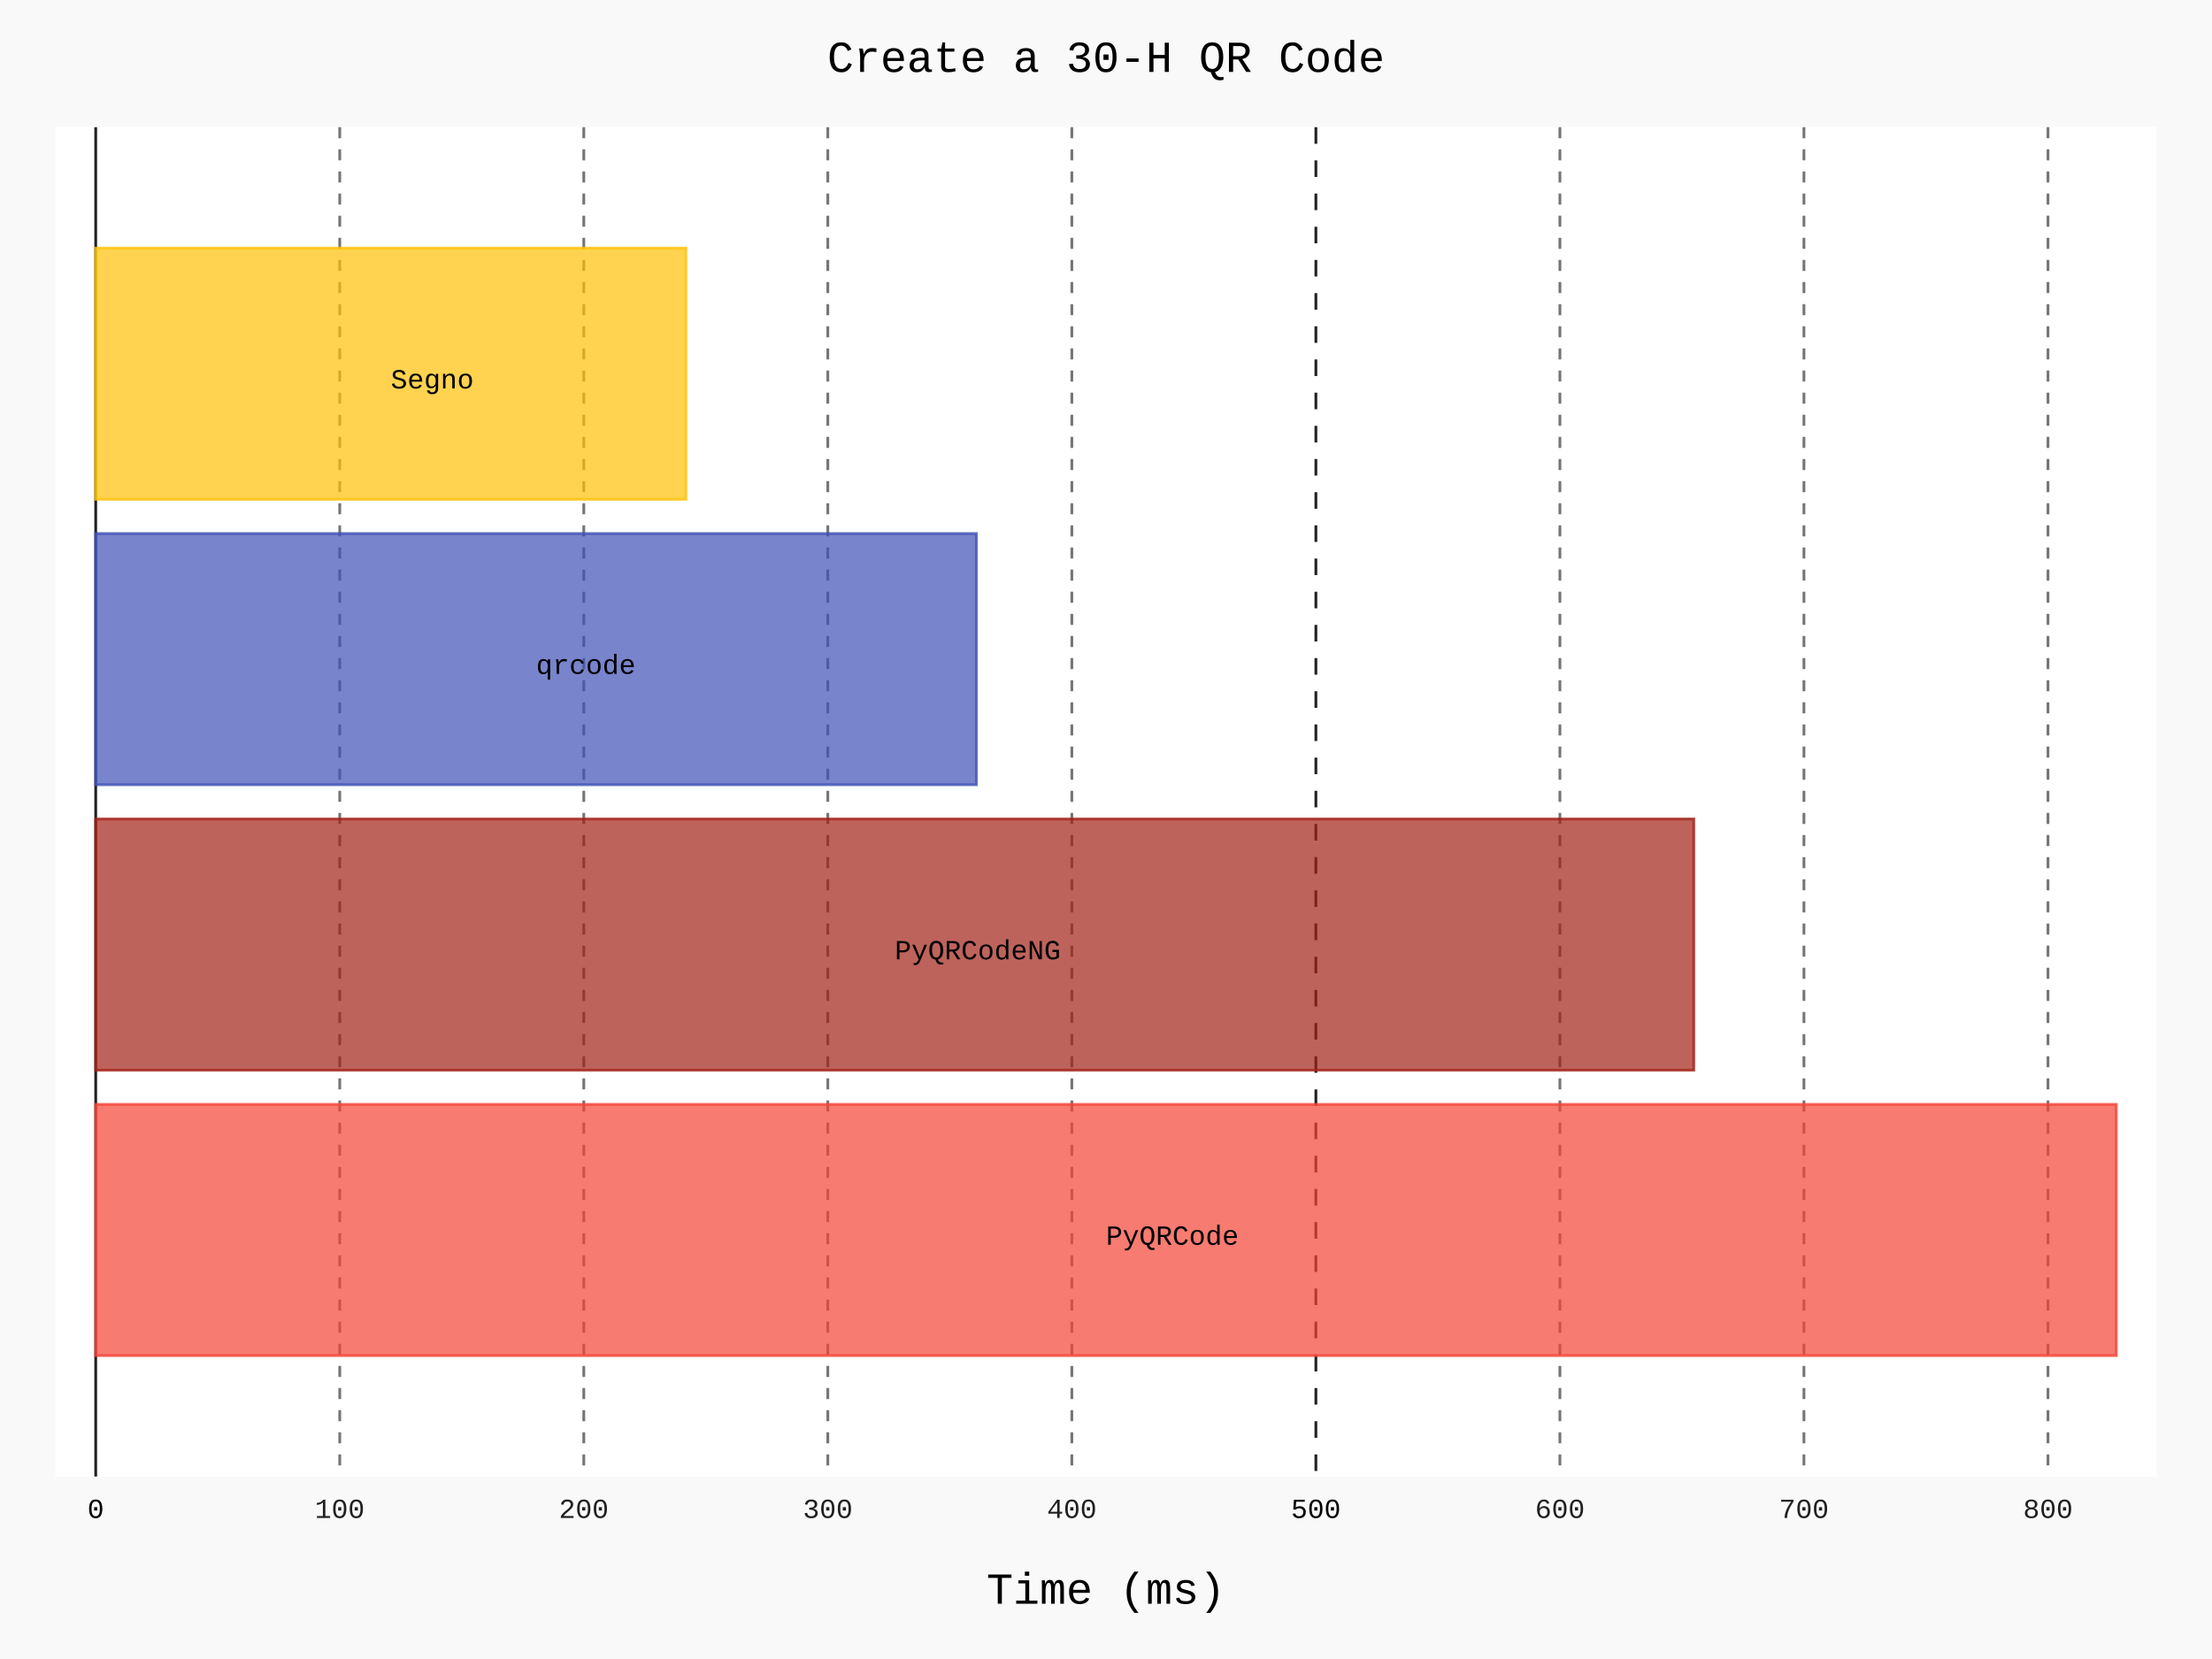
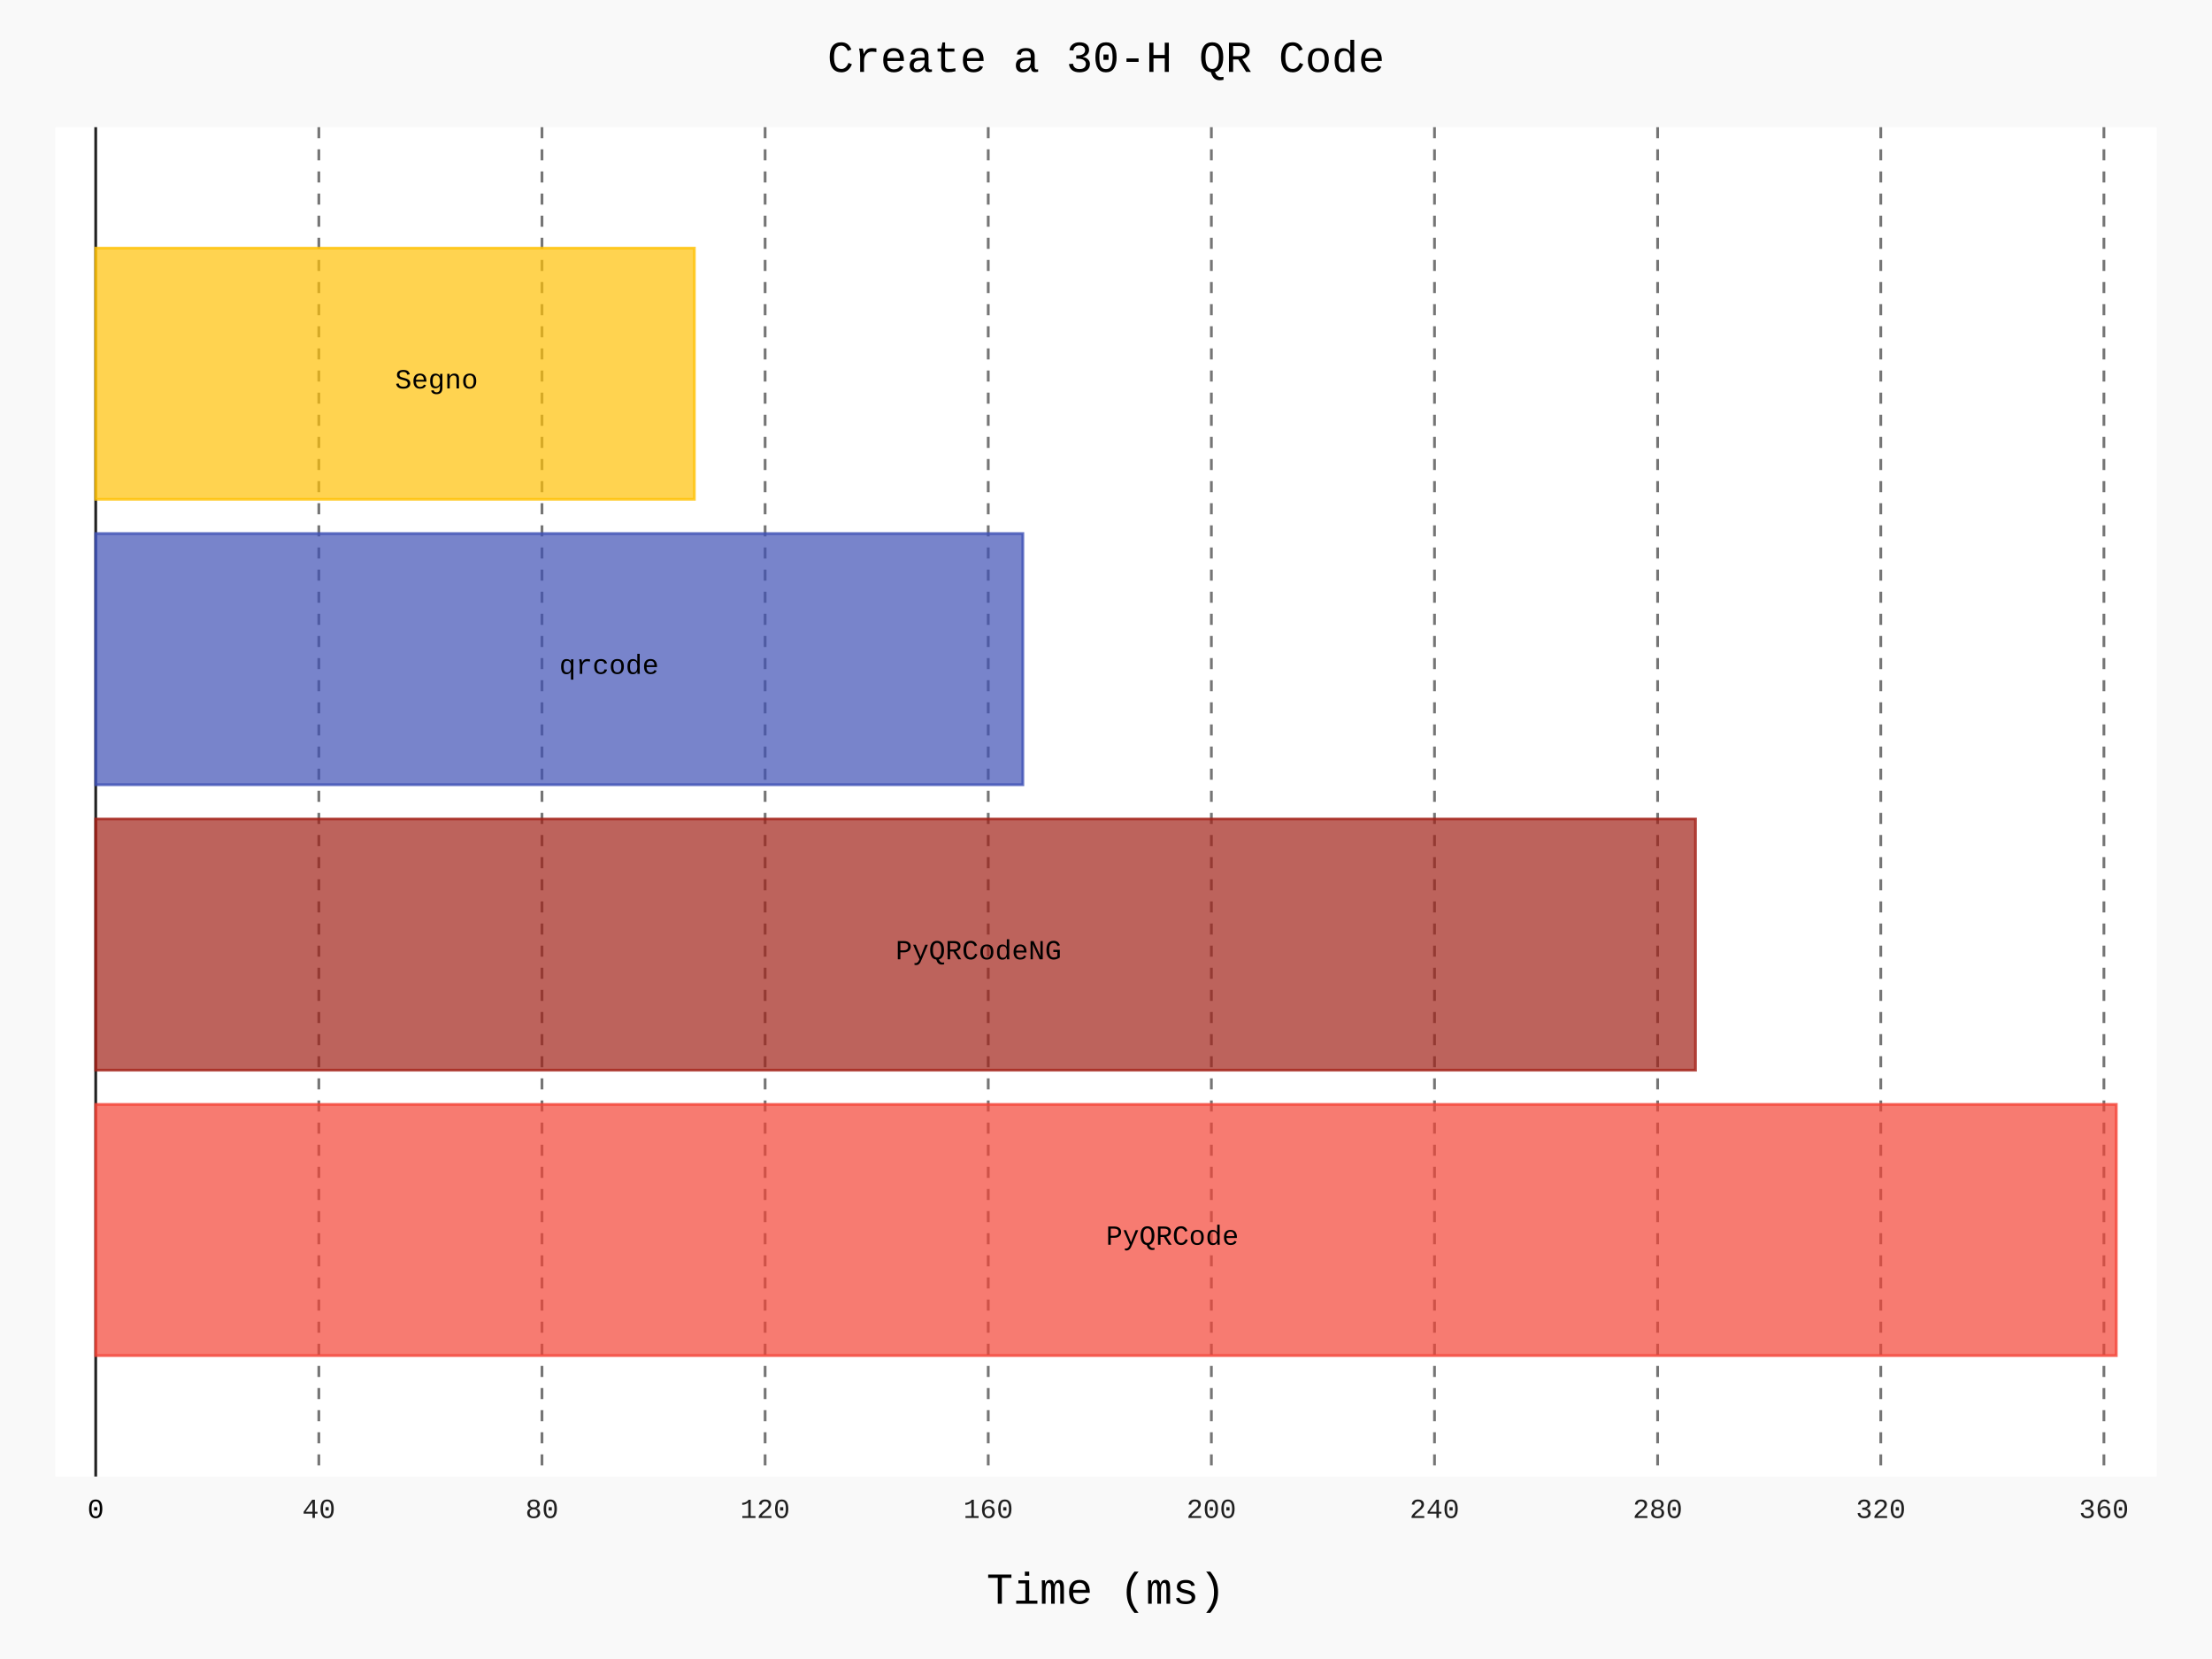
- <svg xmlns="http://www.w3.org/2000/svg" class="pygal-chart" id="chart-fa2bb6d2-06f2-4d65-8907-51d254129996" viewBox="0 0 800 600">
+ <svg xmlns="http://www.w3.org/2000/svg" class="pygal-chart" id="chart-1c617c74-e206-42e2-a83f-58dea9928c3a" viewBox="0 0 800 600">
  <defs>
-     <style type="text/css">#chart-fa2bb6d2-06f2-4d65-8907-51d254129996{-webkit-user-select:none;-webkit-font-smoothing:antialiased;font-family:Consolas,"Liberation Mono",Menlo,Courier,monospace}#chart-fa2bb6d2-06f2-4d65-8907-51d254129996 .title{font-family:Consolas,"Liberation Mono",Menlo,Courier,monospace;font-size:16px}#chart-fa2bb6d2-06f2-4d65-8907-51d254129996 .legends .legend text{font-family:Consolas,"Liberation Mono",Menlo,Courier,monospace;font-size:14px}#chart-fa2bb6d2-06f2-4d65-8907-51d254129996 .axis text{font-family:Consolas,"Liberation Mono",Menlo,Courier,monospace;font-size:10px}#chart-fa2bb6d2-06f2-4d65-8907-51d254129996 .axis text.major{font-family:Consolas,"Liberation Mono",Menlo,Courier,monospace;font-size:10px}#chart-fa2bb6d2-06f2-4d65-8907-51d254129996 .text-overlay text.value{font-family:Consolas,"Liberation Mono",Menlo,Courier,monospace;font-size:16px}#chart-fa2bb6d2-06f2-4d65-8907-51d254129996 .text-overlay text.label{font-family:Consolas,"Liberation Mono",Menlo,Courier,monospace;font-size:10px}#chart-fa2bb6d2-06f2-4d65-8907-51d254129996 .tooltip{font-family:Consolas,"Liberation Mono",Menlo,Courier,monospace;font-size:14px}#chart-fa2bb6d2-06f2-4d65-8907-51d254129996 text.no_data{font-family:Consolas,"Liberation Mono",Menlo,Courier,monospace;font-size:64px}
- #chart-fa2bb6d2-06f2-4d65-8907-51d254129996{background-color:rgba(249,249,249,1)}#chart-fa2bb6d2-06f2-4d65-8907-51d254129996 path,#chart-fa2bb6d2-06f2-4d65-8907-51d254129996 line,#chart-fa2bb6d2-06f2-4d65-8907-51d254129996 rect,#chart-fa2bb6d2-06f2-4d65-8907-51d254129996 circle{-webkit-transition:150ms;-moz-transition:150ms;transition:150ms}#chart-fa2bb6d2-06f2-4d65-8907-51d254129996 .graph &gt; .background{fill:rgba(249,249,249,1)}#chart-fa2bb6d2-06f2-4d65-8907-51d254129996 .plot &gt; .background{fill:rgba(255,255,255,1)}#chart-fa2bb6d2-06f2-4d65-8907-51d254129996 .graph{fill:rgba(0,0,0,.87)}#chart-fa2bb6d2-06f2-4d65-8907-51d254129996 text.no_data{fill:rgba(0,0,0,1)}#chart-fa2bb6d2-06f2-4d65-8907-51d254129996 .title{fill:rgba(0,0,0,1)}#chart-fa2bb6d2-06f2-4d65-8907-51d254129996 .legends .legend text{fill:rgba(0,0,0,.87)}#chart-fa2bb6d2-06f2-4d65-8907-51d254129996 .legends .legend:hover text{fill:rgba(0,0,0,1)}#chart-fa2bb6d2-06f2-4d65-8907-51d254129996 .axis .line{stroke:rgba(0,0,0,1)}#chart-fa2bb6d2-06f2-4d65-8907-51d254129996 .axis .guide.line{stroke:rgba(0,0,0,.54)}#chart-fa2bb6d2-06f2-4d65-8907-51d254129996 .axis .major.line{stroke:rgba(0,0,0,.87)}#chart-fa2bb6d2-06f2-4d65-8907-51d254129996 .axis text.major{fill:rgba(0,0,0,1)}#chart-fa2bb6d2-06f2-4d65-8907-51d254129996 .axis.y .guides:hover .guide.line,#chart-fa2bb6d2-06f2-4d65-8907-51d254129996 .line-graph .axis.x .guides:hover .guide.line,#chart-fa2bb6d2-06f2-4d65-8907-51d254129996 .stackedline-graph .axis.x .guides:hover .guide.line,#chart-fa2bb6d2-06f2-4d65-8907-51d254129996 .xy-graph .axis.x .guides:hover .guide.line{stroke:rgba(0,0,0,1)}#chart-fa2bb6d2-06f2-4d65-8907-51d254129996 .axis .guides:hover text{fill:rgba(0,0,0,1)}#chart-fa2bb6d2-06f2-4d65-8907-51d254129996 .reactive{fill-opacity:.7;stroke-opacity:.8}#chart-fa2bb6d2-06f2-4d65-8907-51d254129996 .ci{stroke:rgba(0,0,0,.87)}#chart-fa2bb6d2-06f2-4d65-8907-51d254129996 .reactive.active,#chart-fa2bb6d2-06f2-4d65-8907-51d254129996 .active .reactive{fill-opacity:.8;stroke-opacity:.9;stroke-width:4}#chart-fa2bb6d2-06f2-4d65-8907-51d254129996 .ci .reactive.active{stroke-width:1.5}#chart-fa2bb6d2-06f2-4d65-8907-51d254129996 .series text{fill:rgba(0,0,0,1)}#chart-fa2bb6d2-06f2-4d65-8907-51d254129996 .tooltip rect{fill:rgba(255,255,255,1);stroke:rgba(0,0,0,1);-webkit-transition:opacity 150ms;-moz-transition:opacity 150ms;transition:opacity 150ms}#chart-fa2bb6d2-06f2-4d65-8907-51d254129996 .tooltip .label{fill:rgba(0,0,0,.87)}#chart-fa2bb6d2-06f2-4d65-8907-51d254129996 .tooltip .label{fill:rgba(0,0,0,.87)}#chart-fa2bb6d2-06f2-4d65-8907-51d254129996 .tooltip .legend{font-size:.8em;fill:rgba(0,0,0,.54)}#chart-fa2bb6d2-06f2-4d65-8907-51d254129996 .tooltip .x_label{font-size:.6em;fill:rgba(0,0,0,1)}#chart-fa2bb6d2-06f2-4d65-8907-51d254129996 .tooltip .xlink{font-size:.5em;text-decoration:underline}#chart-fa2bb6d2-06f2-4d65-8907-51d254129996 .tooltip .value{font-size:1.5em}#chart-fa2bb6d2-06f2-4d65-8907-51d254129996 .bound{font-size:.5em}#chart-fa2bb6d2-06f2-4d65-8907-51d254129996 .max-value{font-size:.75em;fill:rgba(0,0,0,.54)}#chart-fa2bb6d2-06f2-4d65-8907-51d254129996 .map-element{fill:rgba(255,255,255,1);stroke:rgba(0,0,0,.54) !important}#chart-fa2bb6d2-06f2-4d65-8907-51d254129996 .map-element .reactive{fill-opacity:inherit;stroke-opacity:inherit}#chart-fa2bb6d2-06f2-4d65-8907-51d254129996 .color-0,#chart-fa2bb6d2-06f2-4d65-8907-51d254129996 .color-0 a:visited{stroke:#F44336;fill:#F44336}#chart-fa2bb6d2-06f2-4d65-8907-51d254129996 .color-1,#chart-fa2bb6d2-06f2-4d65-8907-51d254129996 .color-1 a:visited{stroke:#3F51B5;fill:#3F51B5}#chart-fa2bb6d2-06f2-4d65-8907-51d254129996 .color-2,#chart-fa2bb6d2-06f2-4d65-8907-51d254129996 .color-2 a:visited{stroke:#009688;fill:#009688}#chart-fa2bb6d2-06f2-4d65-8907-51d254129996 .color-3,#chart-fa2bb6d2-06f2-4d65-8907-51d254129996 .color-3 a:visited{stroke:#FFC107;fill:#FFC107}#chart-fa2bb6d2-06f2-4d65-8907-51d254129996 .text-overlay .color-0 text{fill:black}#chart-fa2bb6d2-06f2-4d65-8907-51d254129996 .text-overlay .color-1 text{fill:black}#chart-fa2bb6d2-06f2-4d65-8907-51d254129996 .text-overlay .color-2 text{fill:black}#chart-fa2bb6d2-06f2-4d65-8907-51d254129996 .text-overlay .color-3 text{fill:black}
- #chart-fa2bb6d2-06f2-4d65-8907-51d254129996 text.no_data{text-anchor:middle}#chart-fa2bb6d2-06f2-4d65-8907-51d254129996 .guide.line{fill:none}#chart-fa2bb6d2-06f2-4d65-8907-51d254129996 .centered{text-anchor:middle}#chart-fa2bb6d2-06f2-4d65-8907-51d254129996 .title{text-anchor:middle}#chart-fa2bb6d2-06f2-4d65-8907-51d254129996 .legends .legend text{fill-opacity:1}#chart-fa2bb6d2-06f2-4d65-8907-51d254129996 .axis.x text{text-anchor:middle}#chart-fa2bb6d2-06f2-4d65-8907-51d254129996 .axis.x:not(.web) text[transform]{text-anchor:start}#chart-fa2bb6d2-06f2-4d65-8907-51d254129996 .axis.x:not(.web) text[transform].backwards{text-anchor:end}#chart-fa2bb6d2-06f2-4d65-8907-51d254129996 .axis.y text{text-anchor:end}#chart-fa2bb6d2-06f2-4d65-8907-51d254129996 .axis.y text[transform].backwards{text-anchor:start}#chart-fa2bb6d2-06f2-4d65-8907-51d254129996 .axis.y2 text{text-anchor:start}#chart-fa2bb6d2-06f2-4d65-8907-51d254129996 .axis.y2 text[transform].backwards{text-anchor:end}#chart-fa2bb6d2-06f2-4d65-8907-51d254129996 .axis .guide.line{stroke-dasharray:4,4}#chart-fa2bb6d2-06f2-4d65-8907-51d254129996 .axis .major.guide.line{stroke-dasharray:6,6}#chart-fa2bb6d2-06f2-4d65-8907-51d254129996 .horizontal .axis.y .guide.line,#chart-fa2bb6d2-06f2-4d65-8907-51d254129996 .horizontal .axis.y2 .guide.line,#chart-fa2bb6d2-06f2-4d65-8907-51d254129996 .vertical .axis.x .guide.line{opacity:0}#chart-fa2bb6d2-06f2-4d65-8907-51d254129996 .horizontal .axis.always_show .guide.line,#chart-fa2bb6d2-06f2-4d65-8907-51d254129996 .vertical .axis.always_show .guide.line{opacity:1 !important}#chart-fa2bb6d2-06f2-4d65-8907-51d254129996 .axis.y .guides:hover .guide.line,#chart-fa2bb6d2-06f2-4d65-8907-51d254129996 .axis.y2 .guides:hover .guide.line,#chart-fa2bb6d2-06f2-4d65-8907-51d254129996 .axis.x .guides:hover .guide.line{opacity:1}#chart-fa2bb6d2-06f2-4d65-8907-51d254129996 .axis .guides:hover text{opacity:1}#chart-fa2bb6d2-06f2-4d65-8907-51d254129996 .nofill{fill:none}#chart-fa2bb6d2-06f2-4d65-8907-51d254129996 .subtle-fill{fill-opacity:.2}#chart-fa2bb6d2-06f2-4d65-8907-51d254129996 .dot{stroke-width:1px;fill-opacity:1}#chart-fa2bb6d2-06f2-4d65-8907-51d254129996 .dot.active{stroke-width:5px}#chart-fa2bb6d2-06f2-4d65-8907-51d254129996 .dot.negative{fill:transparent}#chart-fa2bb6d2-06f2-4d65-8907-51d254129996 text,#chart-fa2bb6d2-06f2-4d65-8907-51d254129996 tspan{stroke:none !important}#chart-fa2bb6d2-06f2-4d65-8907-51d254129996 .series text.active{opacity:1}#chart-fa2bb6d2-06f2-4d65-8907-51d254129996 .tooltip rect{fill-opacity:.95;stroke-width:.5}#chart-fa2bb6d2-06f2-4d65-8907-51d254129996 .tooltip text{fill-opacity:1}#chart-fa2bb6d2-06f2-4d65-8907-51d254129996 .showable{visibility:hidden}#chart-fa2bb6d2-06f2-4d65-8907-51d254129996 .showable.shown{visibility:visible}#chart-fa2bb6d2-06f2-4d65-8907-51d254129996 .gauge-background{fill:rgba(229,229,229,1);stroke:none}#chart-fa2bb6d2-06f2-4d65-8907-51d254129996 .bg-lines{stroke:rgba(249,249,249,1);stroke-width:2px}</style>
+     <style type="text/css">#chart-1c617c74-e206-42e2-a83f-58dea9928c3a{-webkit-user-select:none;-webkit-font-smoothing:antialiased;font-family:Consolas,"Liberation Mono",Menlo,Courier,monospace}#chart-1c617c74-e206-42e2-a83f-58dea9928c3a .title{font-family:Consolas,"Liberation Mono",Menlo,Courier,monospace;font-size:16px}#chart-1c617c74-e206-42e2-a83f-58dea9928c3a .legends .legend text{font-family:Consolas,"Liberation Mono",Menlo,Courier,monospace;font-size:14px}#chart-1c617c74-e206-42e2-a83f-58dea9928c3a .axis text{font-family:Consolas,"Liberation Mono",Menlo,Courier,monospace;font-size:10px}#chart-1c617c74-e206-42e2-a83f-58dea9928c3a .axis text.major{font-family:Consolas,"Liberation Mono",Menlo,Courier,monospace;font-size:10px}#chart-1c617c74-e206-42e2-a83f-58dea9928c3a .text-overlay text.value{font-family:Consolas,"Liberation Mono",Menlo,Courier,monospace;font-size:16px}#chart-1c617c74-e206-42e2-a83f-58dea9928c3a .text-overlay text.label{font-family:Consolas,"Liberation Mono",Menlo,Courier,monospace;font-size:10px}#chart-1c617c74-e206-42e2-a83f-58dea9928c3a .tooltip{font-family:Consolas,"Liberation Mono",Menlo,Courier,monospace;font-size:14px}#chart-1c617c74-e206-42e2-a83f-58dea9928c3a text.no_data{font-family:Consolas,"Liberation Mono",Menlo,Courier,monospace;font-size:64px}
+ #chart-1c617c74-e206-42e2-a83f-58dea9928c3a{background-color:rgba(249,249,249,1)}#chart-1c617c74-e206-42e2-a83f-58dea9928c3a path,#chart-1c617c74-e206-42e2-a83f-58dea9928c3a line,#chart-1c617c74-e206-42e2-a83f-58dea9928c3a rect,#chart-1c617c74-e206-42e2-a83f-58dea9928c3a circle{-webkit-transition:150ms;-moz-transition:150ms;transition:150ms}#chart-1c617c74-e206-42e2-a83f-58dea9928c3a .graph &gt; .background{fill:rgba(249,249,249,1)}#chart-1c617c74-e206-42e2-a83f-58dea9928c3a .plot &gt; .background{fill:rgba(255,255,255,1)}#chart-1c617c74-e206-42e2-a83f-58dea9928c3a .graph{fill:rgba(0,0,0,.87)}#chart-1c617c74-e206-42e2-a83f-58dea9928c3a text.no_data{fill:rgba(0,0,0,1)}#chart-1c617c74-e206-42e2-a83f-58dea9928c3a .title{fill:rgba(0,0,0,1)}#chart-1c617c74-e206-42e2-a83f-58dea9928c3a .legends .legend text{fill:rgba(0,0,0,.87)}#chart-1c617c74-e206-42e2-a83f-58dea9928c3a .legends .legend:hover text{fill:rgba(0,0,0,1)}#chart-1c617c74-e206-42e2-a83f-58dea9928c3a .axis .line{stroke:rgba(0,0,0,1)}#chart-1c617c74-e206-42e2-a83f-58dea9928c3a .axis .guide.line{stroke:rgba(0,0,0,.54)}#chart-1c617c74-e206-42e2-a83f-58dea9928c3a .axis .major.line{stroke:rgba(0,0,0,.87)}#chart-1c617c74-e206-42e2-a83f-58dea9928c3a .axis text.major{fill:rgba(0,0,0,1)}#chart-1c617c74-e206-42e2-a83f-58dea9928c3a .axis.y .guides:hover .guide.line,#chart-1c617c74-e206-42e2-a83f-58dea9928c3a .line-graph .axis.x .guides:hover .guide.line,#chart-1c617c74-e206-42e2-a83f-58dea9928c3a .stackedline-graph .axis.x .guides:hover .guide.line,#chart-1c617c74-e206-42e2-a83f-58dea9928c3a .xy-graph .axis.x .guides:hover .guide.line{stroke:rgba(0,0,0,1)}#chart-1c617c74-e206-42e2-a83f-58dea9928c3a .axis .guides:hover text{fill:rgba(0,0,0,1)}#chart-1c617c74-e206-42e2-a83f-58dea9928c3a .reactive{fill-opacity:.7;stroke-opacity:.8}#chart-1c617c74-e206-42e2-a83f-58dea9928c3a .ci{stroke:rgba(0,0,0,.87)}#chart-1c617c74-e206-42e2-a83f-58dea9928c3a .reactive.active,#chart-1c617c74-e206-42e2-a83f-58dea9928c3a .active .reactive{fill-opacity:.8;stroke-opacity:.9;stroke-width:4}#chart-1c617c74-e206-42e2-a83f-58dea9928c3a .ci .reactive.active{stroke-width:1.5}#chart-1c617c74-e206-42e2-a83f-58dea9928c3a .series text{fill:rgba(0,0,0,1)}#chart-1c617c74-e206-42e2-a83f-58dea9928c3a .tooltip rect{fill:rgba(255,255,255,1);stroke:rgba(0,0,0,1);-webkit-transition:opacity 150ms;-moz-transition:opacity 150ms;transition:opacity 150ms}#chart-1c617c74-e206-42e2-a83f-58dea9928c3a .tooltip .label{fill:rgba(0,0,0,.87)}#chart-1c617c74-e206-42e2-a83f-58dea9928c3a .tooltip .label{fill:rgba(0,0,0,.87)}#chart-1c617c74-e206-42e2-a83f-58dea9928c3a .tooltip .legend{font-size:.8em;fill:rgba(0,0,0,.54)}#chart-1c617c74-e206-42e2-a83f-58dea9928c3a .tooltip .x_label{font-size:.6em;fill:rgba(0,0,0,1)}#chart-1c617c74-e206-42e2-a83f-58dea9928c3a .tooltip .xlink{font-size:.5em;text-decoration:underline}#chart-1c617c74-e206-42e2-a83f-58dea9928c3a .tooltip .value{font-size:1.5em}#chart-1c617c74-e206-42e2-a83f-58dea9928c3a .bound{font-size:.5em}#chart-1c617c74-e206-42e2-a83f-58dea9928c3a .max-value{font-size:.75em;fill:rgba(0,0,0,.54)}#chart-1c617c74-e206-42e2-a83f-58dea9928c3a .map-element{fill:rgba(255,255,255,1);stroke:rgba(0,0,0,.54) !important}#chart-1c617c74-e206-42e2-a83f-58dea9928c3a .map-element .reactive{fill-opacity:inherit;stroke-opacity:inherit}#chart-1c617c74-e206-42e2-a83f-58dea9928c3a .color-0,#chart-1c617c74-e206-42e2-a83f-58dea9928c3a .color-0 a:visited{stroke:#F44336;fill:#F44336}#chart-1c617c74-e206-42e2-a83f-58dea9928c3a .color-1,#chart-1c617c74-e206-42e2-a83f-58dea9928c3a .color-1 a:visited{stroke:#3F51B5;fill:#3F51B5}#chart-1c617c74-e206-42e2-a83f-58dea9928c3a .color-2,#chart-1c617c74-e206-42e2-a83f-58dea9928c3a .color-2 a:visited{stroke:#009688;fill:#009688}#chart-1c617c74-e206-42e2-a83f-58dea9928c3a .color-3,#chart-1c617c74-e206-42e2-a83f-58dea9928c3a .color-3 a:visited{stroke:#FFC107;fill:#FFC107}#chart-1c617c74-e206-42e2-a83f-58dea9928c3a .text-overlay .color-0 text{fill:black}#chart-1c617c74-e206-42e2-a83f-58dea9928c3a .text-overlay .color-1 text{fill:black}#chart-1c617c74-e206-42e2-a83f-58dea9928c3a .text-overlay .color-2 text{fill:black}#chart-1c617c74-e206-42e2-a83f-58dea9928c3a .text-overlay .color-3 text{fill:black}
+ #chart-1c617c74-e206-42e2-a83f-58dea9928c3a text.no_data{text-anchor:middle}#chart-1c617c74-e206-42e2-a83f-58dea9928c3a .guide.line{fill:none}#chart-1c617c74-e206-42e2-a83f-58dea9928c3a .centered{text-anchor:middle}#chart-1c617c74-e206-42e2-a83f-58dea9928c3a .title{text-anchor:middle}#chart-1c617c74-e206-42e2-a83f-58dea9928c3a .legends .legend text{fill-opacity:1}#chart-1c617c74-e206-42e2-a83f-58dea9928c3a .axis.x text{text-anchor:middle}#chart-1c617c74-e206-42e2-a83f-58dea9928c3a .axis.x:not(.web) text[transform]{text-anchor:start}#chart-1c617c74-e206-42e2-a83f-58dea9928c3a .axis.x:not(.web) text[transform].backwards{text-anchor:end}#chart-1c617c74-e206-42e2-a83f-58dea9928c3a .axis.y text{text-anchor:end}#chart-1c617c74-e206-42e2-a83f-58dea9928c3a .axis.y text[transform].backwards{text-anchor:start}#chart-1c617c74-e206-42e2-a83f-58dea9928c3a .axis.y2 text{text-anchor:start}#chart-1c617c74-e206-42e2-a83f-58dea9928c3a .axis.y2 text[transform].backwards{text-anchor:end}#chart-1c617c74-e206-42e2-a83f-58dea9928c3a .axis .guide.line{stroke-dasharray:4,4}#chart-1c617c74-e206-42e2-a83f-58dea9928c3a .axis .major.guide.line{stroke-dasharray:6,6}#chart-1c617c74-e206-42e2-a83f-58dea9928c3a .horizontal .axis.y .guide.line,#chart-1c617c74-e206-42e2-a83f-58dea9928c3a .horizontal .axis.y2 .guide.line,#chart-1c617c74-e206-42e2-a83f-58dea9928c3a .vertical .axis.x .guide.line{opacity:0}#chart-1c617c74-e206-42e2-a83f-58dea9928c3a .horizontal .axis.always_show .guide.line,#chart-1c617c74-e206-42e2-a83f-58dea9928c3a .vertical .axis.always_show .guide.line{opacity:1 !important}#chart-1c617c74-e206-42e2-a83f-58dea9928c3a .axis.y .guides:hover .guide.line,#chart-1c617c74-e206-42e2-a83f-58dea9928c3a .axis.y2 .guides:hover .guide.line,#chart-1c617c74-e206-42e2-a83f-58dea9928c3a .axis.x .guides:hover .guide.line{opacity:1}#chart-1c617c74-e206-42e2-a83f-58dea9928c3a .axis .guides:hover text{opacity:1}#chart-1c617c74-e206-42e2-a83f-58dea9928c3a .nofill{fill:none}#chart-1c617c74-e206-42e2-a83f-58dea9928c3a .subtle-fill{fill-opacity:.2}#chart-1c617c74-e206-42e2-a83f-58dea9928c3a .dot{stroke-width:1px;fill-opacity:1}#chart-1c617c74-e206-42e2-a83f-58dea9928c3a .dot.active{stroke-width:5px}#chart-1c617c74-e206-42e2-a83f-58dea9928c3a .dot.negative{fill:transparent}#chart-1c617c74-e206-42e2-a83f-58dea9928c3a text,#chart-1c617c74-e206-42e2-a83f-58dea9928c3a tspan{stroke:none !important}#chart-1c617c74-e206-42e2-a83f-58dea9928c3a .series text.active{opacity:1}#chart-1c617c74-e206-42e2-a83f-58dea9928c3a .tooltip rect{fill-opacity:.95;stroke-width:.5}#chart-1c617c74-e206-42e2-a83f-58dea9928c3a .tooltip text{fill-opacity:1}#chart-1c617c74-e206-42e2-a83f-58dea9928c3a .showable{visibility:hidden}#chart-1c617c74-e206-42e2-a83f-58dea9928c3a .showable.shown{visibility:visible}#chart-1c617c74-e206-42e2-a83f-58dea9928c3a .gauge-background{fill:rgba(229,229,229,1);stroke:none}#chart-1c617c74-e206-42e2-a83f-58dea9928c3a .bg-lines{stroke:rgba(249,249,249,1);stroke-width:2px}</style>
  </defs>
  <g class="graph horizontalbar-graph horizontal">
    <rect class="background" height="600" width="800" x="0" y="0" />
    <g class="plot" transform="translate(20, 46)">
      <rect class="background" height="488" width="760" x="0" y="0" />
      <g class="axis x always_show">
        <g class="guides">
          <path class="axis major line" d="M14.615 0 v488" />
          <text class="major" x="14.615" y="503.0">0</text>
        </g>
        <g class="guides">
-           <path class="guide line" d="M102.874 0 v488" />
-           <text class="" x="102.874" y="503.0">100</text>
+           <path class="guide line" d="M95.314 0 v488" />
+           <text class="" x="95.314" y="503.0">40</text>
        </g>
        <g class="guides">
-           <path class="guide line" d="M191.132 0 v488" />
-           <text class="" x="191.132" y="503.0">200</text>
+           <path class="guide line" d="M176.013 0 v488" />
+           <text class="" x="176.013" y="503.0">80</text>
        </g>
        <g class="guides">
-           <path class="guide line" d="M279.39 0 v488" />
-           <text class="" x="279.39" y="503.0">300</text>
+           <path class="guide line" d="M256.712 0 v488" />
+           <text class="" x="256.712" y="503.0">120</text>
        </g>
        <g class="guides">
-           <path class="guide line" d="M367.648 0 v488" />
-           <text class="" x="367.648" y="503.0">400</text>
+           <path class="guide line" d="M337.411 0 v488" />
+           <text class="" x="337.411" y="503.0">160</text>
        </g>
        <g class="guides">
-           <path class="major guide line" d="M455.906 0 v488" />
-           <text class="major" x="455.906" y="503.0">500</text>
+           <path class="guide line" d="M418.11 0 v488" />
+           <text class="" x="418.11" y="503.0">200</text>
        </g>
        <g class="guides">
-           <path class="guide line" d="M544.165 0 v488" />
-           <text class="" x="544.165" y="503.0">600</text>
+           <path class="guide line" d="M498.809 0 v488" />
+           <text class="" x="498.809" y="503.0">240</text>
        </g>
        <g class="guides">
-           <path class="guide line" d="M632.423 0 v488" />
-           <text class="" x="632.423" y="503.0">700</text>
+           <path class="guide line" d="M579.508 0 v488" />
+           <text class="" x="579.508" y="503.0">280</text>
        </g>
        <g class="guides">
-           <path class="guide line" d="M720.681 0 v488" />
-           <text class="" x="720.681" y="503.0">800</text>
+           <path class="guide line" d="M660.207 0 v488" />
+           <text class="" x="660.207" y="503.0">320</text>
+         </g>
+         <g class="guides">
+           <path class="guide line" d="M740.906 0 v488" />
+           <text class="" x="740.906" y="503.0">360</text>
        </g>
      </g>
      <g class="series serie-3 color-3">
        <g class="bars">
          <g class="bar" style="fill: #F44336; stroke: #F44336">
            <rect class="rect reactive tooltip-trigger" height="90.843" rx="0" ry="0" width="730.769" x="14.615" y="353.425" />
          </g>
        </g>
      </g>
      <g class="series serie-2 color-2">
        <g class="bars">
          <g class="bar" style="fill: #A22118; stroke: #A22118">
-             <rect class="rect reactive tooltip-trigger" height="90.843" rx="0" ry="0" width="577.968" x="14.615" y="250.194" />
+             <rect class="rect reactive tooltip-trigger" height="90.843" rx="0" ry="0" width="578.591" x="14.615" y="250.194" />
          </g>
        </g>
      </g>
      <g class="series serie-1 color-1">
        <g class="bars">
          <g class="bar" style="fill: #3F51B5; stroke: #3F51B5">
-             <rect class="rect reactive tooltip-trigger" height="90.843" rx="0" ry="0" width="318.524" x="14.615" y="146.963" />
+             <rect class="rect reactive tooltip-trigger" height="90.843" rx="0" ry="0" width="335.304" x="14.615" y="146.963" />
          </g>
        </g>
      </g>
      <g class="series serie-0 color-0">
        <g class="bars">
          <g class="bar" style="fill: #FFC107; stroke: #FFC107">
-             <rect class="rect reactive tooltip-trigger" height="90.843" rx="0" ry="0" width="213.444" x="14.615" y="43.732" />
+             <rect class="rect reactive tooltip-trigger" height="90.843" rx="0" ry="0" width="216.515" x="14.615" y="43.732" />
          </g>
        </g>
      </g>
    </g>
    <g class="titles">
      <text class="title plot_title" x="400.0" y="26">Create a 30-H QR Code</text>
      <text class="title" x="400.0" y="580">Time (ms)</text>
    </g>
    <g class="plot overlay" transform="translate(20, 46)">
      <g class="series serie-3 color-3" />
      <g class="series serie-2 color-2" />
      <g class="series serie-1 color-1" />
      <g class="series serie-0 color-0" />
    </g>
    <g class="plot text-overlay" transform="translate(20, 46)">
      <g class="series serie-3 color-3">
-         <text class="label" x="380.0" y="404.179">PyQRCode</text>
+         <text class="label" x="380" y="404.179">PyQRCode</text>
      </g>
      <g class="series serie-2 color-2">
-         <text class="label" x="303.599" y="300.949">PyQRCodeNG</text>
+         <text class="label" x="303.911" y="300.949">PyQRCodeNG</text>
      </g>
      <g class="series serie-1 color-1">
-         <text class="label" x="173.877" y="197.718">qrcode</text>
+         <text class="label" x="182.267" y="197.718">qrcode</text>
      </g>
      <g class="series serie-0 color-0">
-         <text class="label" x="121.337" y="94.487">Segno</text>
+         <text class="label" x="122.873" y="94.487">Segno</text>
      </g>
    </g>
    <g class="plot tooltip-overlay" transform="translate(20, 46)">
      <g class="tooltip" style="opacity: 0" transform="translate(0 0)">
        <rect class="tooltip-box" height="0" rx="0" ry="0" width="0" />
        <g class="text" />
      </g>
    </g>
  </g>
</svg>
